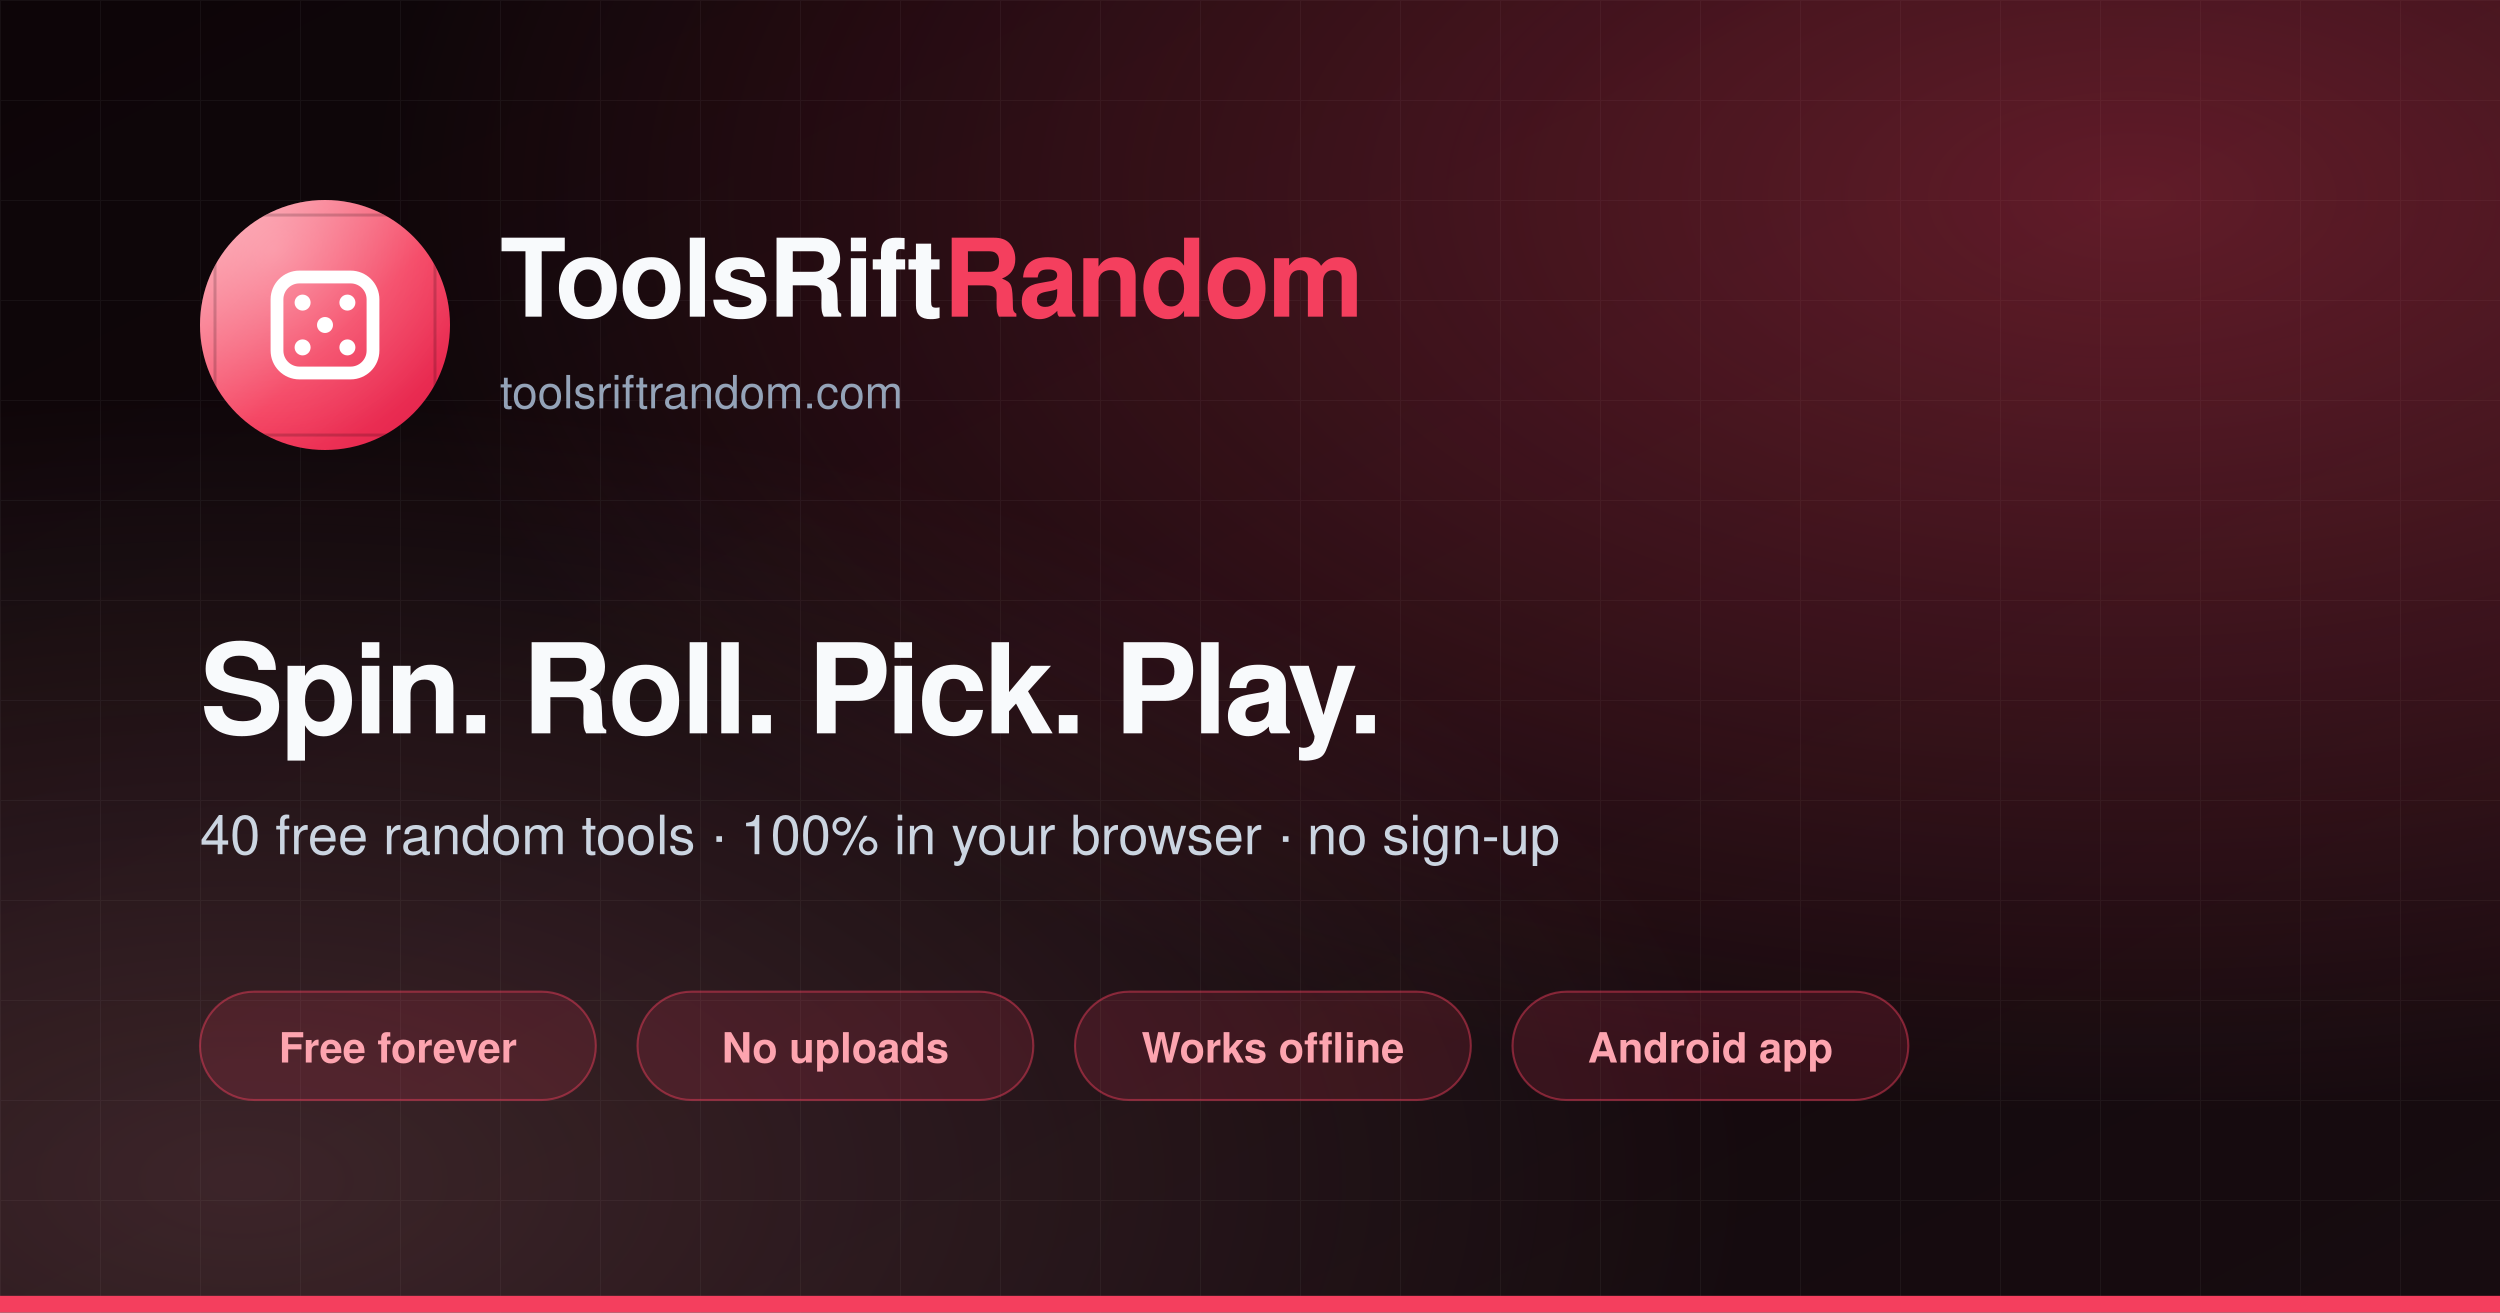
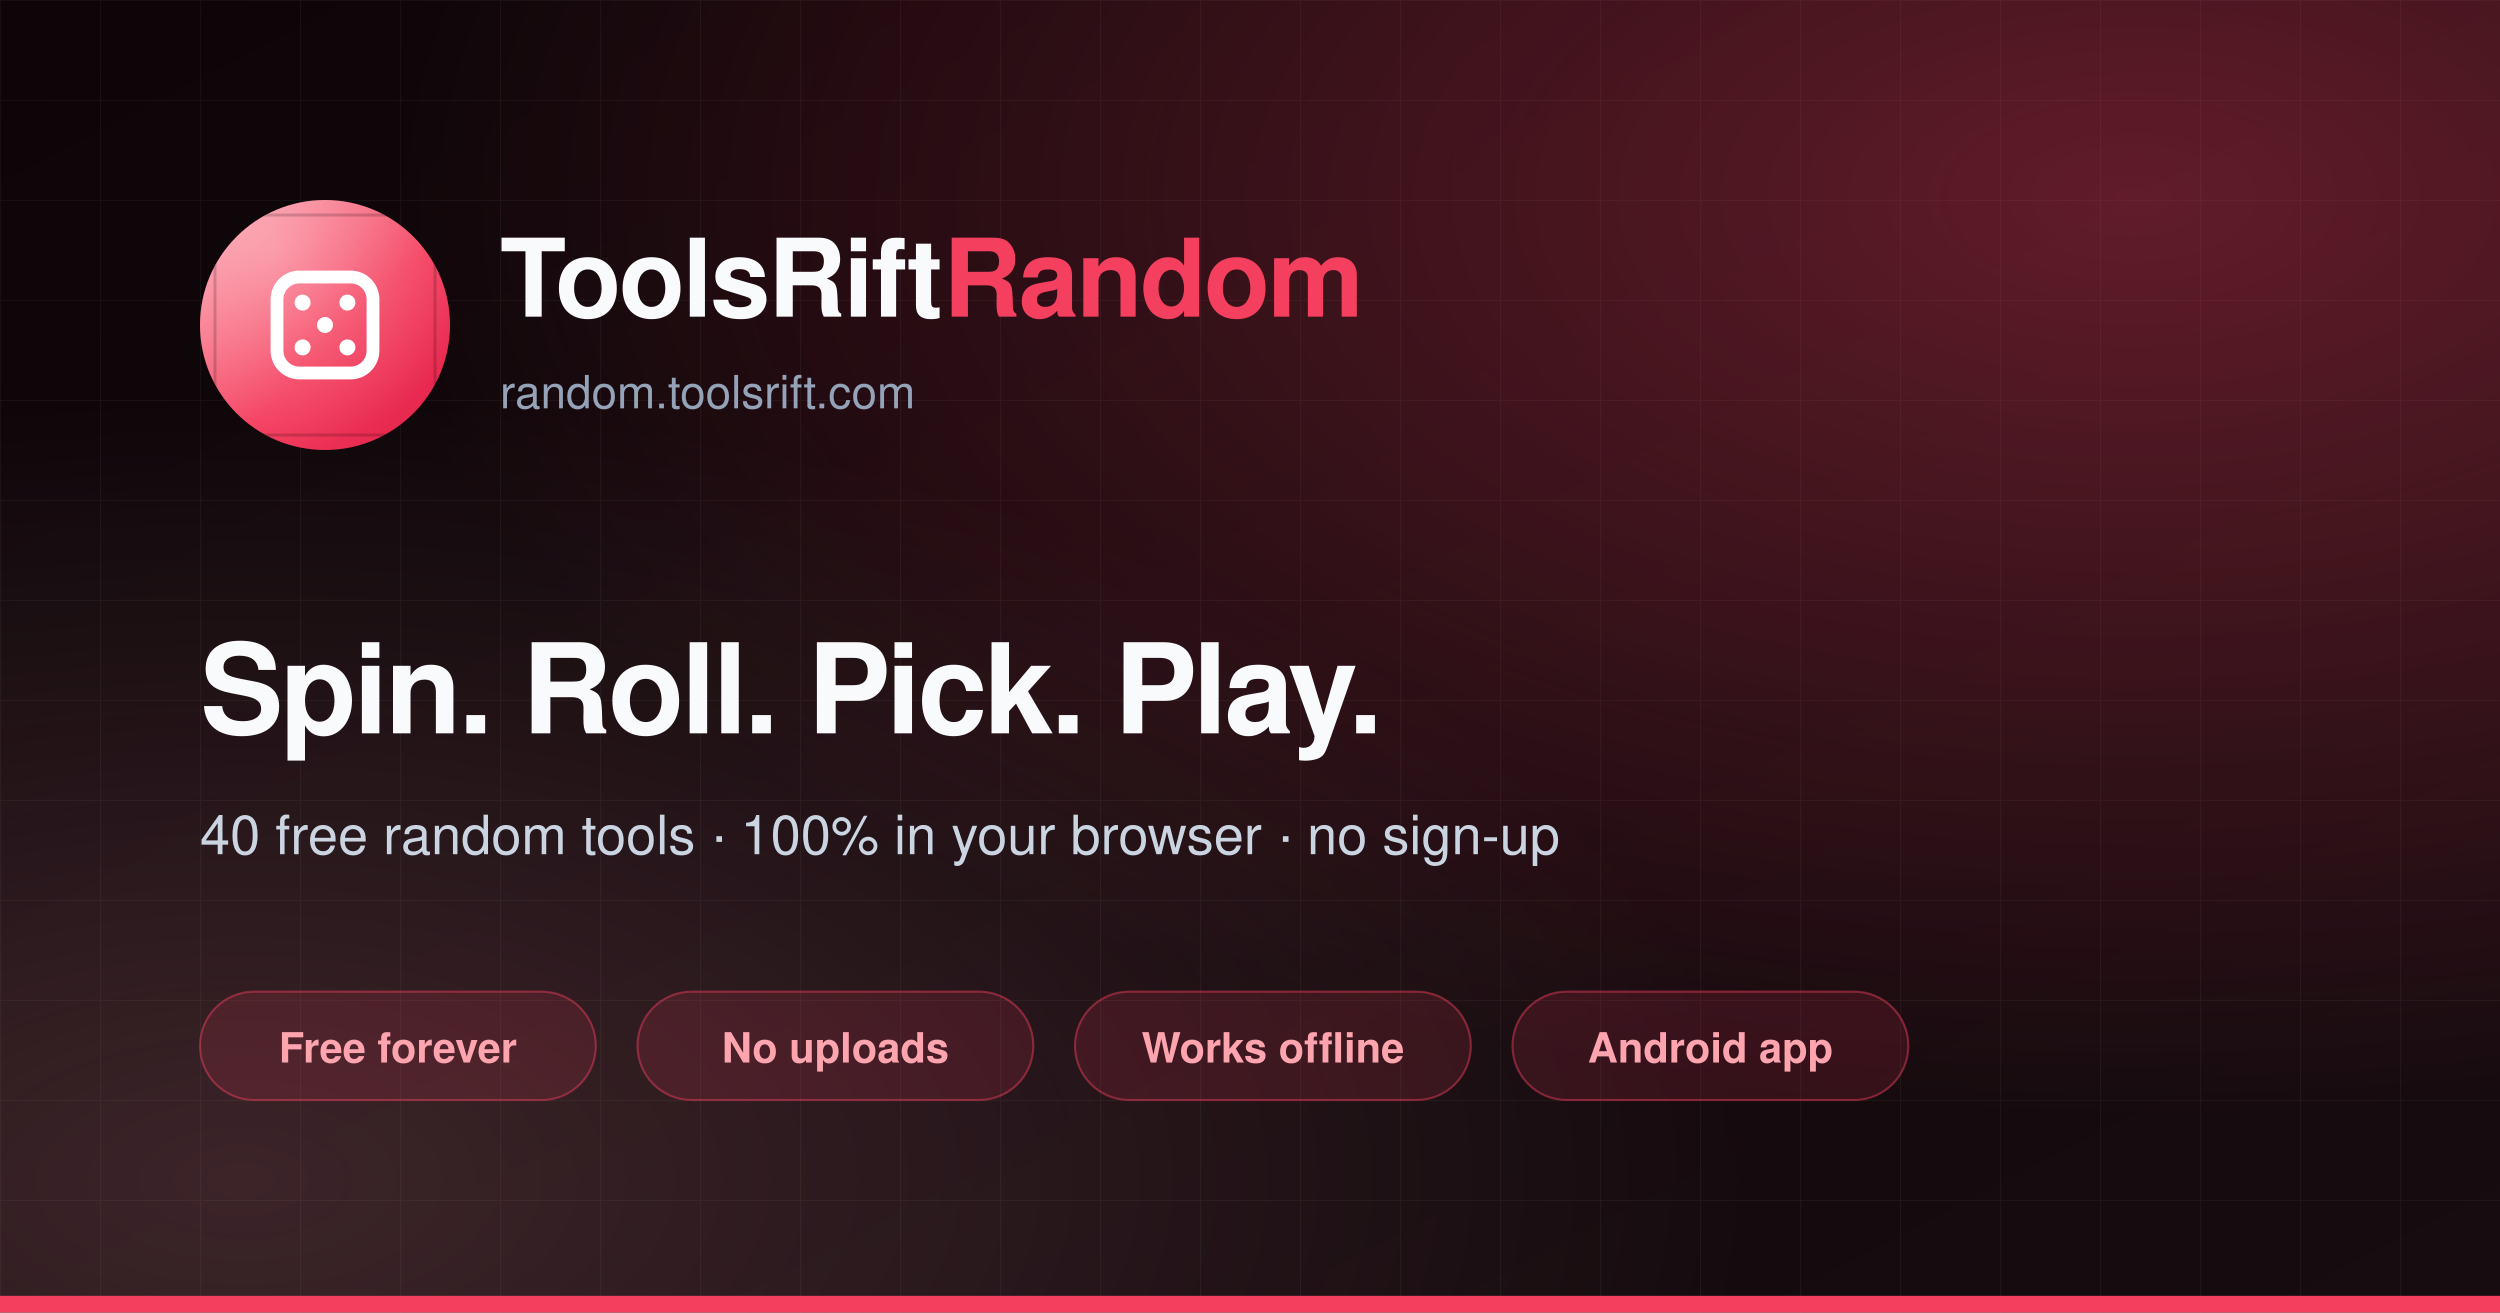
<svg xmlns="http://www.w3.org/2000/svg" viewBox="0 0 1200 630" width="1200" height="630">
  <defs>
    <linearGradient id="bg" x1="0" y1="0" x2="1" y2="1">
      <stop offset="0" stop-color="#0D0508" />
      <stop offset="1" stop-color="#170C10" />
    </linearGradient>
    <radialGradient id="glow" cx="0.85" cy="0.15" r="0.7">
      <stop offset="0" stop-color="#F43F5E" stop-opacity="0.35" />
      <stop offset="1" stop-color="#F43F5E" stop-opacity="0" />
    </radialGradient>
    <radialGradient id="glow2" cx="0.1" cy="0.9" r="0.6">
      <stop offset="0" stop-color="#FDA4AF" stop-opacity="0.18" />
      <stop offset="1" stop-color="#FDA4AF" stop-opacity="0" />
    </radialGradient>
    <pattern id="grid" width="48" height="48" patternUnits="userSpaceOnUse">
      <path d="M48 0H0v48" fill="none" stroke="#fff" stroke-opacity="0.045" />
    </pattern>
  </defs>
  <rect width="1200" height="630" fill="url(#bg)" />
  <rect width="1200" height="630" fill="url(#grid)" />
  <rect width="1200" height="630" fill="url(#glow)" />
  <rect width="1200" height="630" fill="url(#glow2)" />
  <g transform="translate(96 96)">
    <defs>
      <linearGradient id="og-g" x1="0" y1="0" x2="1" y2="1">
        <stop offset="0" stop-color="#FDA4AF" />
        <stop offset="0.55" stop-color="#F43F5E" />
        <stop offset="1" stop-color="#E11D48" />
      </linearGradient>
      <radialGradient id="og-hl" cx="0.3" cy="0.2" r="0.8">
        <stop offset="0" stop-color="#fff" stop-opacity="0.28" />
        <stop offset="1" stop-color="#fff" stop-opacity="0" />
      </radialGradient>
      <clipPath id="og-c">
        <circle cx="60" cy="60" r="60" />
      </clipPath>
    </defs>
    <g clip-path="url(#og-c)">
      <rect width="120" height="120" fill="url(#og-g)" />
      <rect width="120" height="120" fill="url(#og-hl)" />
      <rect x="7.2" y="7.2" width="105.6" height="105.6" rx="19.2" fill="none" stroke="#0D0508" stroke-opacity="0.18" stroke-width="1.44" />
    </g>
    <g transform="translate(21.60 21.60) scale(0.768)" color="#ffffff">
      <rect x="20" y="20" width="60" height="60" rx="14" fill="none" stroke="currentColor" stroke-width="8" stroke-linecap="round" stroke-linejoin="round" />
      <circle cx="36" cy="36" r="5" fill="currentColor" />
      <circle cx="64" cy="36" r="5" fill="currentColor" />
      <circle cx="50" cy="50" r="5" fill="currentColor" />
      <circle cx="36" cy="64" r="5" fill="currentColor" />
      <circle cx="64" cy="64" r="5" fill="currentColor" />
    </g>
  </g>
  <text x="240" y="152" font-family="Sora, 'Segoe UI', system-ui, -apple-system, Helvetica, Arial, sans-serif" font-weight="800" font-size="52" letter-spacing="-1.2" fill="#F8FAFC">ToolsRift<tspan fill="#F43F5E"> Random</tspan>
  </text>
-   <text x="240" y="196" font-family="Sora, 'Segoe UI', system-ui, -apple-system, Helvetica, Arial, sans-serif" font-weight="500" font-size="22" fill="#94A3B8">toolsriftrandom.com</text>
+   <text x="240" y="196" font-family="Sora, 'Segoe UI', system-ui, -apple-system, Helvetica, Arial, sans-serif" font-weight="500" font-size="22" fill="#94A3B8">random.toolsrift.com</text>
  <text x="96" y="352" font-family="Sora, 'Segoe UI', system-ui, -apple-system, Helvetica, Arial, sans-serif" font-weight="800" font-size="60" letter-spacing="-1.5" fill="#F8FAFC">Spin. Roll. Pick. Play.</text>
  <text x="96" y="410" font-family="Sora, 'Segoe UI', system-ui, -apple-system, Helvetica, Arial, sans-serif" font-weight="500" font-size="26" fill="#CBD5E1">40 free random tools · 100% in your browser · no sign-up</text>
  <g transform="translate(96 476)">
    <rect x="0" y="0" width="190" height="52" rx="26" fill="#F43F5E" fill-opacity="0.14" stroke="#F43F5E" stroke-opacity="0.45" />
    <text x="95" y="34" text-anchor="middle" font-family="Sora, 'Segoe UI', system-ui, -apple-system, Helvetica, Arial, sans-serif" font-weight="700" font-size="20" fill="#FDA4AF">Free forever</text>
    <rect x="210" y="0" width="190" height="52" rx="26" fill="#F43F5E" fill-opacity="0.14" stroke="#F43F5E" stroke-opacity="0.45" />
    <text x="305" y="34" text-anchor="middle" font-family="Sora, 'Segoe UI', system-ui, -apple-system, Helvetica, Arial, sans-serif" font-weight="700" font-size="20" fill="#FDA4AF">No uploads</text>
    <rect x="420" y="0" width="190" height="52" rx="26" fill="#F43F5E" fill-opacity="0.14" stroke="#F43F5E" stroke-opacity="0.45" />
    <text x="515" y="34" text-anchor="middle" font-family="Sora, 'Segoe UI', system-ui, -apple-system, Helvetica, Arial, sans-serif" font-weight="700" font-size="20" fill="#FDA4AF">Works offline</text>
    <rect x="630" y="0" width="190" height="52" rx="26" fill="#F43F5E" fill-opacity="0.14" stroke="#F43F5E" stroke-opacity="0.45" />
    <text x="725" y="34" text-anchor="middle" font-family="Sora, 'Segoe UI', system-ui, -apple-system, Helvetica, Arial, sans-serif" font-weight="700" font-size="20" fill="#FDA4AF">Android app</text>
  </g>
  <rect x="0" y="622" width="1200" height="8" fill="#F43F5E" />
</svg>
